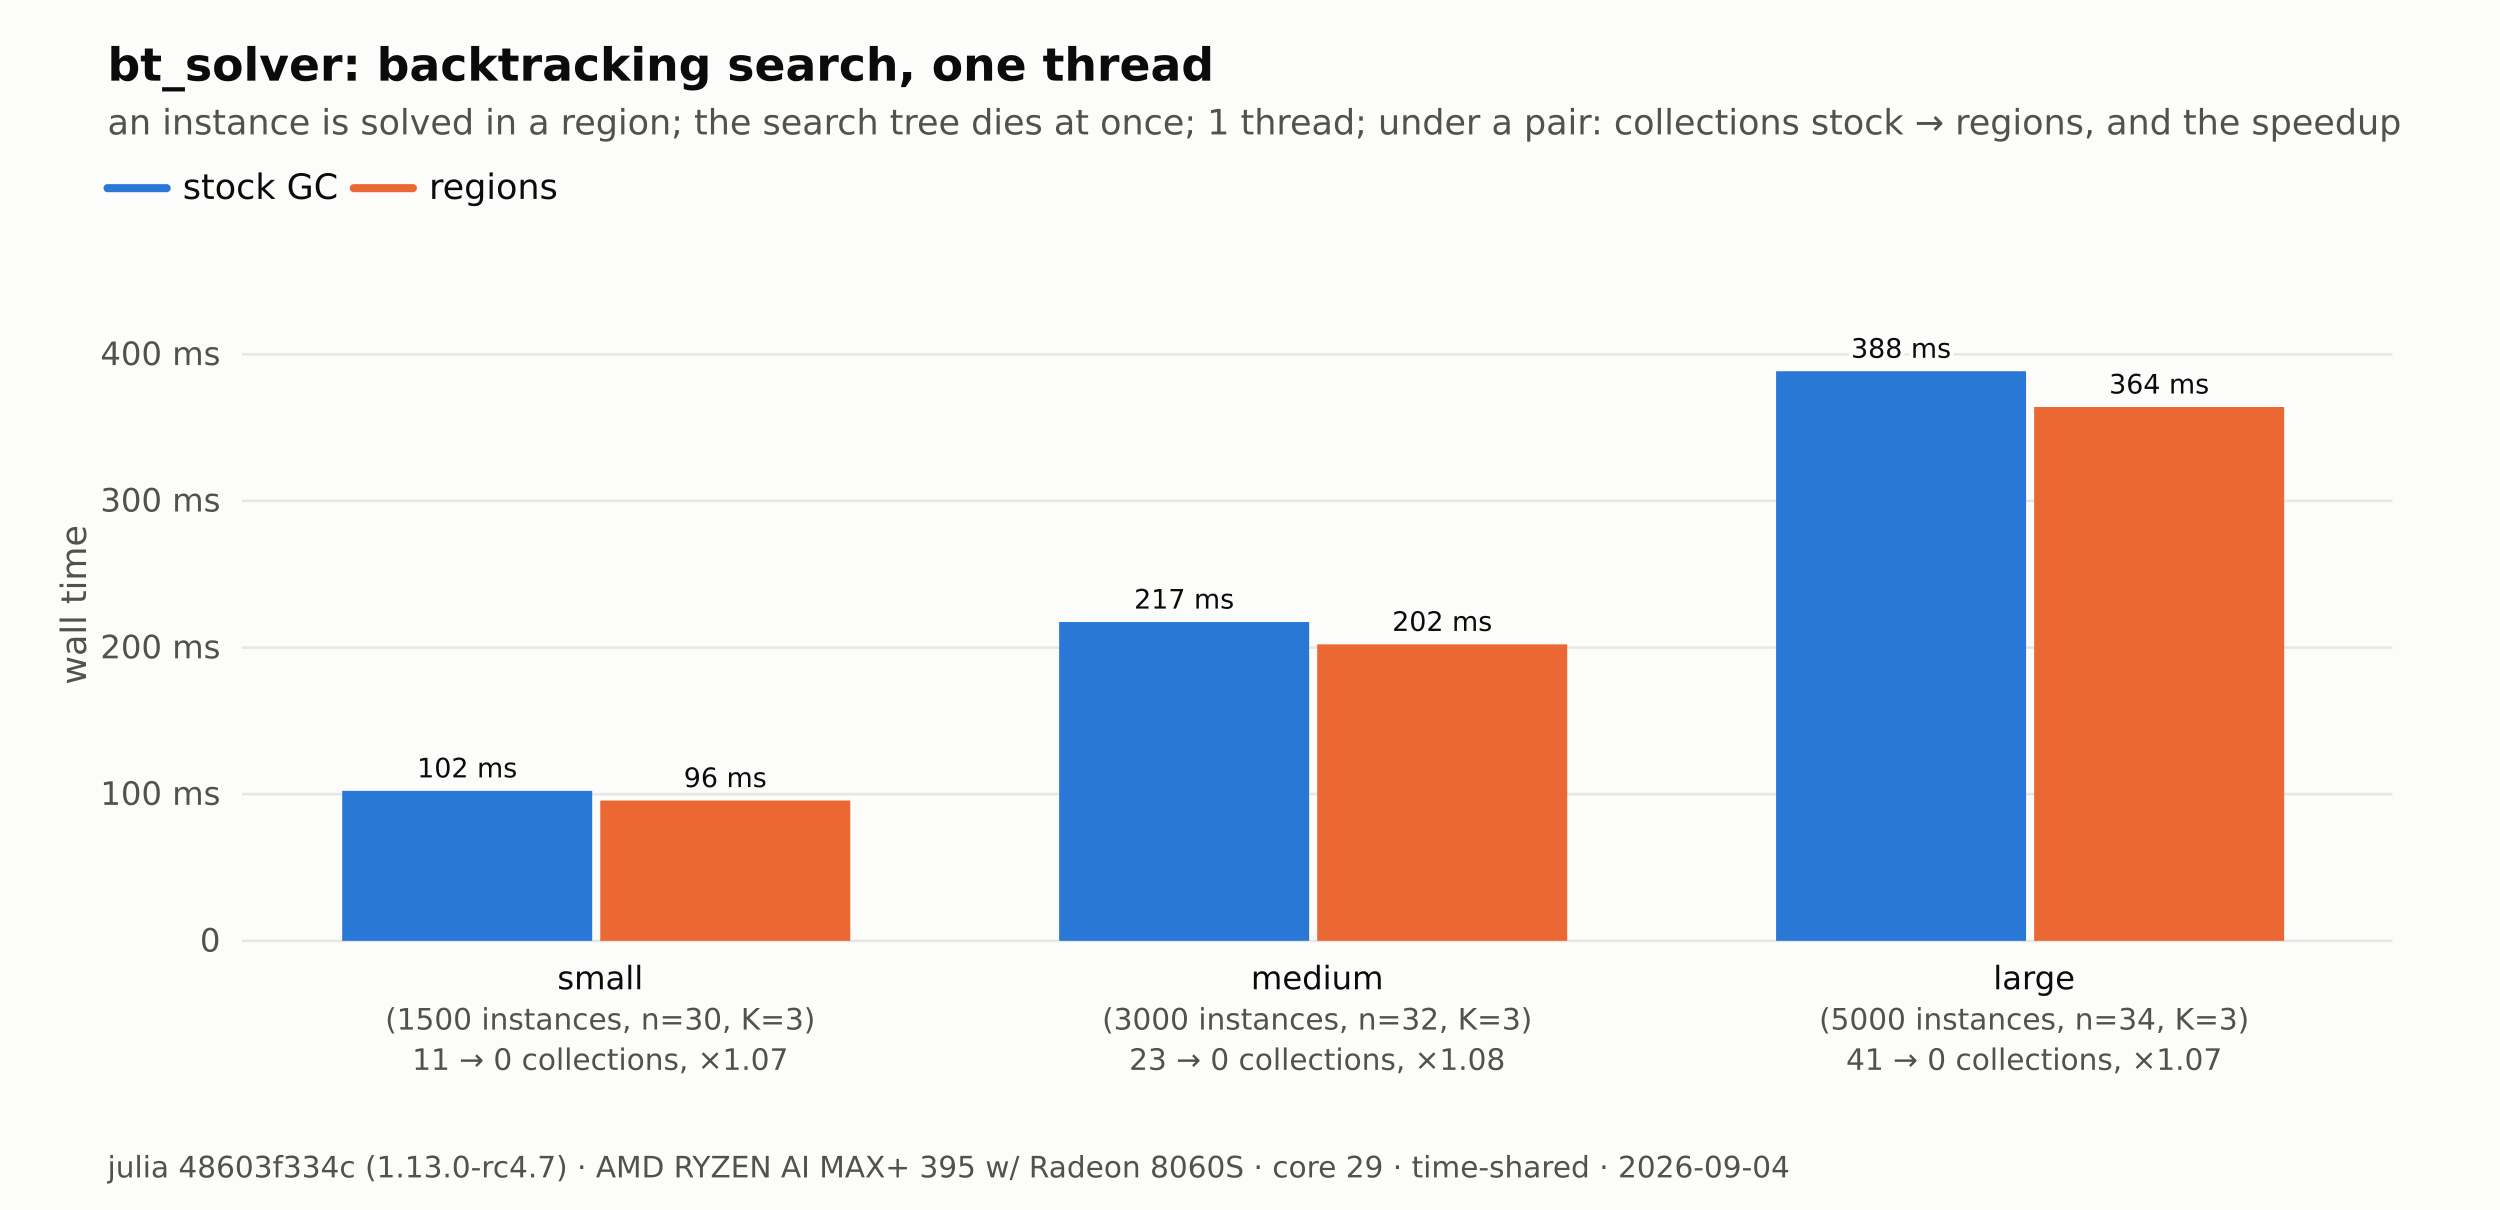
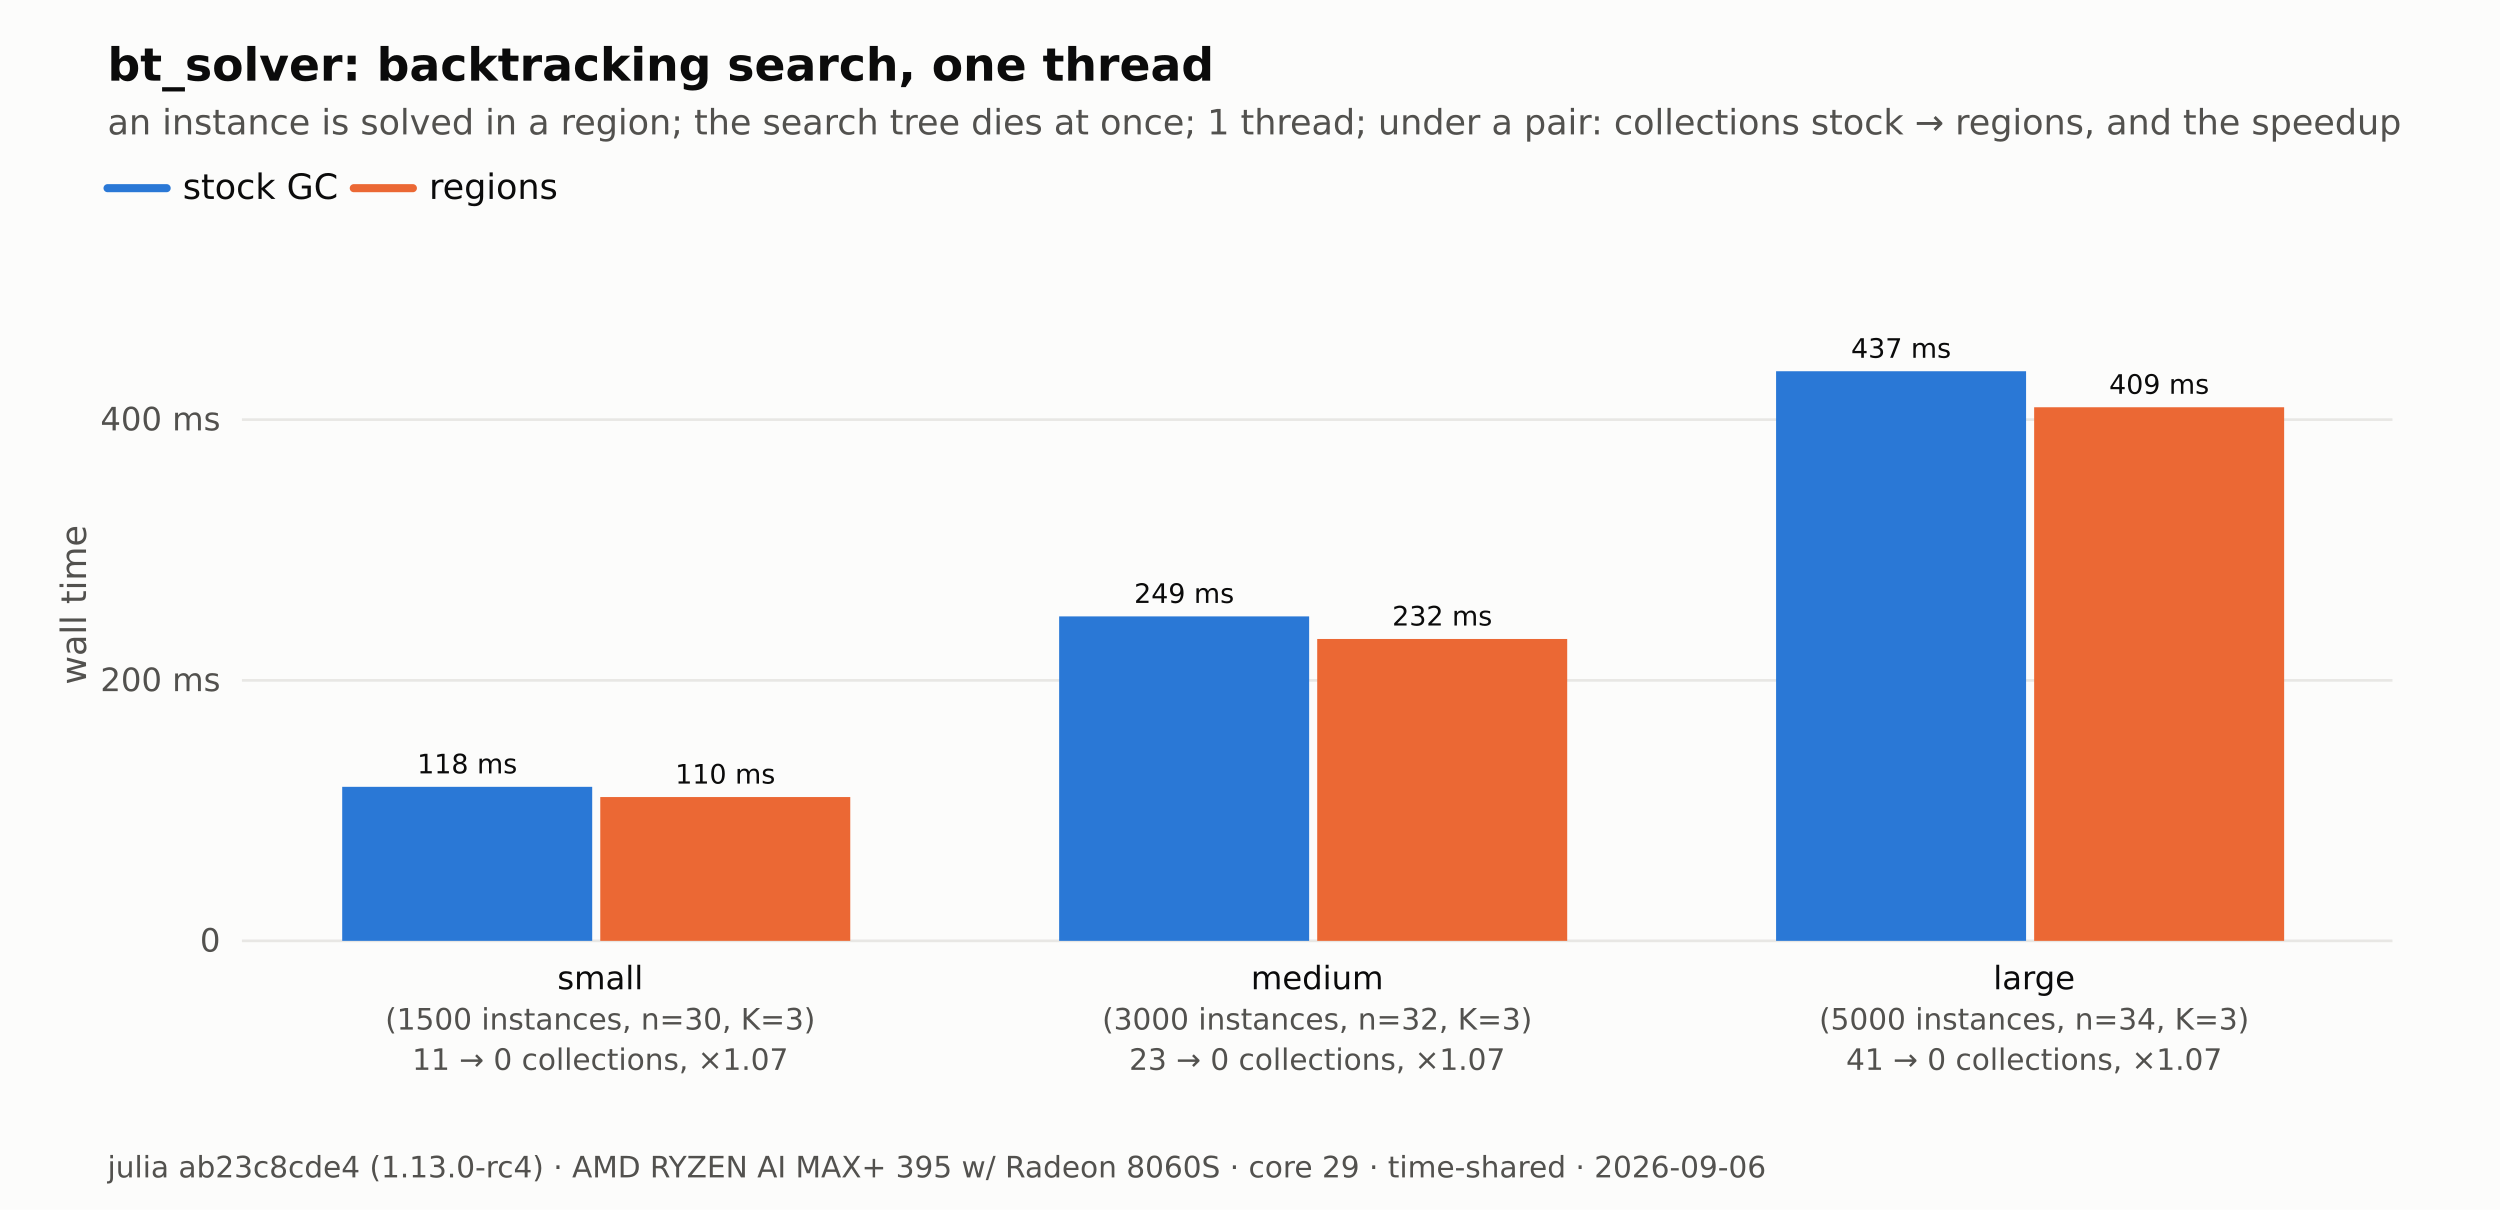
<svg xmlns="http://www.w3.org/2000/svg" viewBox="0 0 930 450" font-size="13">
  <rect width="930" height="450" fill="#fcfcfb" />
  <text x="40.0" y="30.0" font-family="DejaVu Sans, sans-serif" font-size="17" fill="#0b0b0b" text-anchor="start" font-weight="bold">bt_solver: backtracking search, one thread</text>
  <text x="40.0" y="50.0" font-family="DejaVu Sans, sans-serif" font-size="13" fill="#52514e" text-anchor="start">an instance is solved in a region; the search tree dies at once; 1 thread; under a pair: collections stock → regions, and the speedup</text>
  <line x1="40" y1="70" x2="62" y2="70" stroke="#2a78d6" stroke-width="3" stroke-linecap="round" />
  <text x="68.0" y="74.0" font-family="DejaVu Sans, sans-serif" font-size="13" fill="#0b0b0b" text-anchor="start">stock GC</text>
  <line x1="131.6" y1="70" x2="153.6" y2="70" stroke="#eb6834" stroke-width="3" stroke-linecap="round" />
  <text x="159.6" y="74.0" font-family="DejaVu Sans, sans-serif" font-size="13" fill="#0b0b0b" text-anchor="start">regions</text>
  <line x1="90" y1="350.0" x2="890" y2="350.0" stroke="#e8e7e4" stroke-width="1" />
  <text x="82.0" y="354.0" font-family="DejaVu Sans, sans-serif" font-size="12" fill="#52514e" text-anchor="end">0</text>
-   <line x1="90" y1="295.4" x2="890" y2="295.4" stroke="#e8e7e4" stroke-width="1" />
-   <text x="82.0" y="299.4" font-family="DejaVu Sans, sans-serif" font-size="12" fill="#52514e" text-anchor="end">100 ms</text>
-   <line x1="90" y1="240.9" x2="890" y2="240.9" stroke="#e8e7e4" stroke-width="1" />
-   <text x="82.0" y="244.9" font-family="DejaVu Sans, sans-serif" font-size="12" fill="#52514e" text-anchor="end">200 ms</text>
-   <line x1="90" y1="186.3" x2="890" y2="186.3" stroke="#e8e7e4" stroke-width="1" />
-   <text x="82.0" y="190.3" font-family="DejaVu Sans, sans-serif" font-size="12" fill="#52514e" text-anchor="end">300 ms</text>
-   <line x1="90" y1="131.8" x2="890" y2="131.8" stroke="#e8e7e4" stroke-width="1" />
-   <text x="82.0" y="135.8" font-family="DejaVu Sans, sans-serif" font-size="12" fill="#52514e" text-anchor="end">400 ms</text>
-   <rect x="127.3" y="294.2" width="93.0" height="55.8" fill="#2a78d6" />
-   <text x="173.8" y="289.2" font-family="DejaVu Sans, sans-serif" font-size="10" fill="#0b0b0b" text-anchor="middle" paint-order="stroke" stroke="#fcfcfb" stroke-width="3" stroke-linejoin="round">102 ms</text>
-   <rect x="223.3" y="297.8" width="93.0" height="52.2" fill="#eb6834" />
-   <text x="269.8" y="292.8" font-family="DejaVu Sans, sans-serif" font-size="10" fill="#0b0b0b" text-anchor="middle" paint-order="stroke" stroke="#fcfcfb" stroke-width="3" stroke-linejoin="round">96 ms</text>
+   <line x1="90" y1="253.1" x2="890" y2="253.1" stroke="#e8e7e4" stroke-width="1" />
+   <text x="82.0" y="257.1" font-family="DejaVu Sans, sans-serif" font-size="12" fill="#52514e" text-anchor="end">200 ms</text>
+   <line x1="90" y1="156.1" x2="890" y2="156.1" stroke="#e8e7e4" stroke-width="1" />
+   <text x="82.0" y="160.1" font-family="DejaVu Sans, sans-serif" font-size="12" fill="#52514e" text-anchor="end">400 ms</text>
+   <rect x="127.3" y="292.7" width="93.0" height="57.3" fill="#2a78d6" />
+   <text x="173.8" y="287.7" font-family="DejaVu Sans, sans-serif" font-size="10" fill="#0b0b0b" text-anchor="middle" paint-order="stroke" stroke="#fcfcfb" stroke-width="3" stroke-linejoin="round">118 ms</text>
+   <rect x="223.3" y="296.5" width="93.0" height="53.5" fill="#eb6834" />
+   <text x="269.8" y="291.5" font-family="DejaVu Sans, sans-serif" font-size="10" fill="#0b0b0b" text-anchor="middle" paint-order="stroke" stroke="#fcfcfb" stroke-width="3" stroke-linejoin="round">110 ms</text>
  <text x="223.3" y="368.0" font-family="DejaVu Sans, sans-serif" font-size="12" fill="#0b0b0b" text-anchor="middle">small</text>
  <text x="223.3" y="383.0" font-family="DejaVu Sans, sans-serif" font-size="11" fill="#52514e" text-anchor="middle">(1500 instances, n=30, K=3)</text>
  <text x="223.3" y="398.0" font-family="DejaVu Sans, sans-serif" font-size="11" fill="#52514e" text-anchor="middle">11 → 0 collections, ×1.07</text>
-   <rect x="394.0" y="231.4" width="93.0" height="118.6" fill="#2a78d6" />
-   <text x="440.5" y="226.4" font-family="DejaVu Sans, sans-serif" font-size="10" fill="#0b0b0b" text-anchor="middle" paint-order="stroke" stroke="#fcfcfb" stroke-width="3" stroke-linejoin="round">217 ms</text>
-   <rect x="490.0" y="239.7" width="93.0" height="110.3" fill="#eb6834" />
-   <text x="536.5" y="234.7" font-family="DejaVu Sans, sans-serif" font-size="10" fill="#0b0b0b" text-anchor="middle" paint-order="stroke" stroke="#fcfcfb" stroke-width="3" stroke-linejoin="round">202 ms</text>
+   <rect x="394.0" y="229.3" width="93.0" height="120.7" fill="#2a78d6" />
+   <text x="440.5" y="224.3" font-family="DejaVu Sans, sans-serif" font-size="10" fill="#0b0b0b" text-anchor="middle" paint-order="stroke" stroke="#fcfcfb" stroke-width="3" stroke-linejoin="round">249 ms</text>
+   <rect x="490.0" y="237.7" width="93.0" height="112.3" fill="#eb6834" />
+   <text x="536.5" y="232.7" font-family="DejaVu Sans, sans-serif" font-size="10" fill="#0b0b0b" text-anchor="middle" paint-order="stroke" stroke="#fcfcfb" stroke-width="3" stroke-linejoin="round">232 ms</text>
  <text x="490.0" y="368.0" font-family="DejaVu Sans, sans-serif" font-size="12" fill="#0b0b0b" text-anchor="middle">medium</text>
  <text x="490.0" y="383.0" font-family="DejaVu Sans, sans-serif" font-size="11" fill="#52514e" text-anchor="middle">(3000 instances, n=32, K=3)</text>
-   <text x="490.0" y="398.0" font-family="DejaVu Sans, sans-serif" font-size="11" fill="#52514e" text-anchor="middle">23 → 0 collections, ×1.08</text>
+   <text x="490.0" y="398.0" font-family="DejaVu Sans, sans-serif" font-size="11" fill="#52514e" text-anchor="middle">23 → 0 collections, ×1.07</text>
  <rect x="660.7" y="138.1" width="93.0" height="211.9" fill="#2a78d6" />
-   <text x="707.2" y="133.1" font-family="DejaVu Sans, sans-serif" font-size="10" fill="#0b0b0b" text-anchor="middle" paint-order="stroke" stroke="#fcfcfb" stroke-width="3" stroke-linejoin="round">388 ms</text>
-   <rect x="756.7" y="151.4" width="93.0" height="198.6" fill="#eb6834" />
-   <text x="803.2" y="146.4" font-family="DejaVu Sans, sans-serif" font-size="10" fill="#0b0b0b" text-anchor="middle" paint-order="stroke" stroke="#fcfcfb" stroke-width="3" stroke-linejoin="round">364 ms</text>
+   <text x="707.2" y="133.1" font-family="DejaVu Sans, sans-serif" font-size="10" fill="#0b0b0b" text-anchor="middle" paint-order="stroke" stroke="#fcfcfb" stroke-width="3" stroke-linejoin="round">437 ms</text>
+   <rect x="756.7" y="151.5" width="93.0" height="198.5" fill="#eb6834" />
+   <text x="803.2" y="146.5" font-family="DejaVu Sans, sans-serif" font-size="10" fill="#0b0b0b" text-anchor="middle" paint-order="stroke" stroke="#fcfcfb" stroke-width="3" stroke-linejoin="round">409 ms</text>
  <text x="756.7" y="368.0" font-family="DejaVu Sans, sans-serif" font-size="12" fill="#0b0b0b" text-anchor="middle">large</text>
  <text x="756.7" y="383.0" font-family="DejaVu Sans, sans-serif" font-size="11" fill="#52514e" text-anchor="middle">(5000 instances, n=34, K=3)</text>
  <text x="756.7" y="398.0" font-family="DejaVu Sans, sans-serif" font-size="11" fill="#52514e" text-anchor="middle">41 → 0 collections, ×1.07</text>
  <text x="32.0" y="225.0" font-family="DejaVu Sans, sans-serif" font-size="13" fill="#52514e" text-anchor="middle" transform="rotate(-90 32 225.0)">wall time</text>
-   <text x="40.0" y="438.0" font-family="DejaVu Sans, sans-serif" font-size="11" fill="#52514e" text-anchor="start">julia 48603f334c (1.13.0-rc4.7) · AMD RYZEN AI MAX+ 395 w/ Radeon 8060S · core 29 · time-shared · 2026-09-04</text>
+   <text x="40.0" y="438.0" font-family="DejaVu Sans, sans-serif" font-size="11" fill="#52514e" text-anchor="start">julia ab23c8cde4 (1.13.0-rc4) · AMD RYZEN AI MAX+ 395 w/ Radeon 8060S · core 29 · time-shared · 2026-09-06</text>
</svg>
